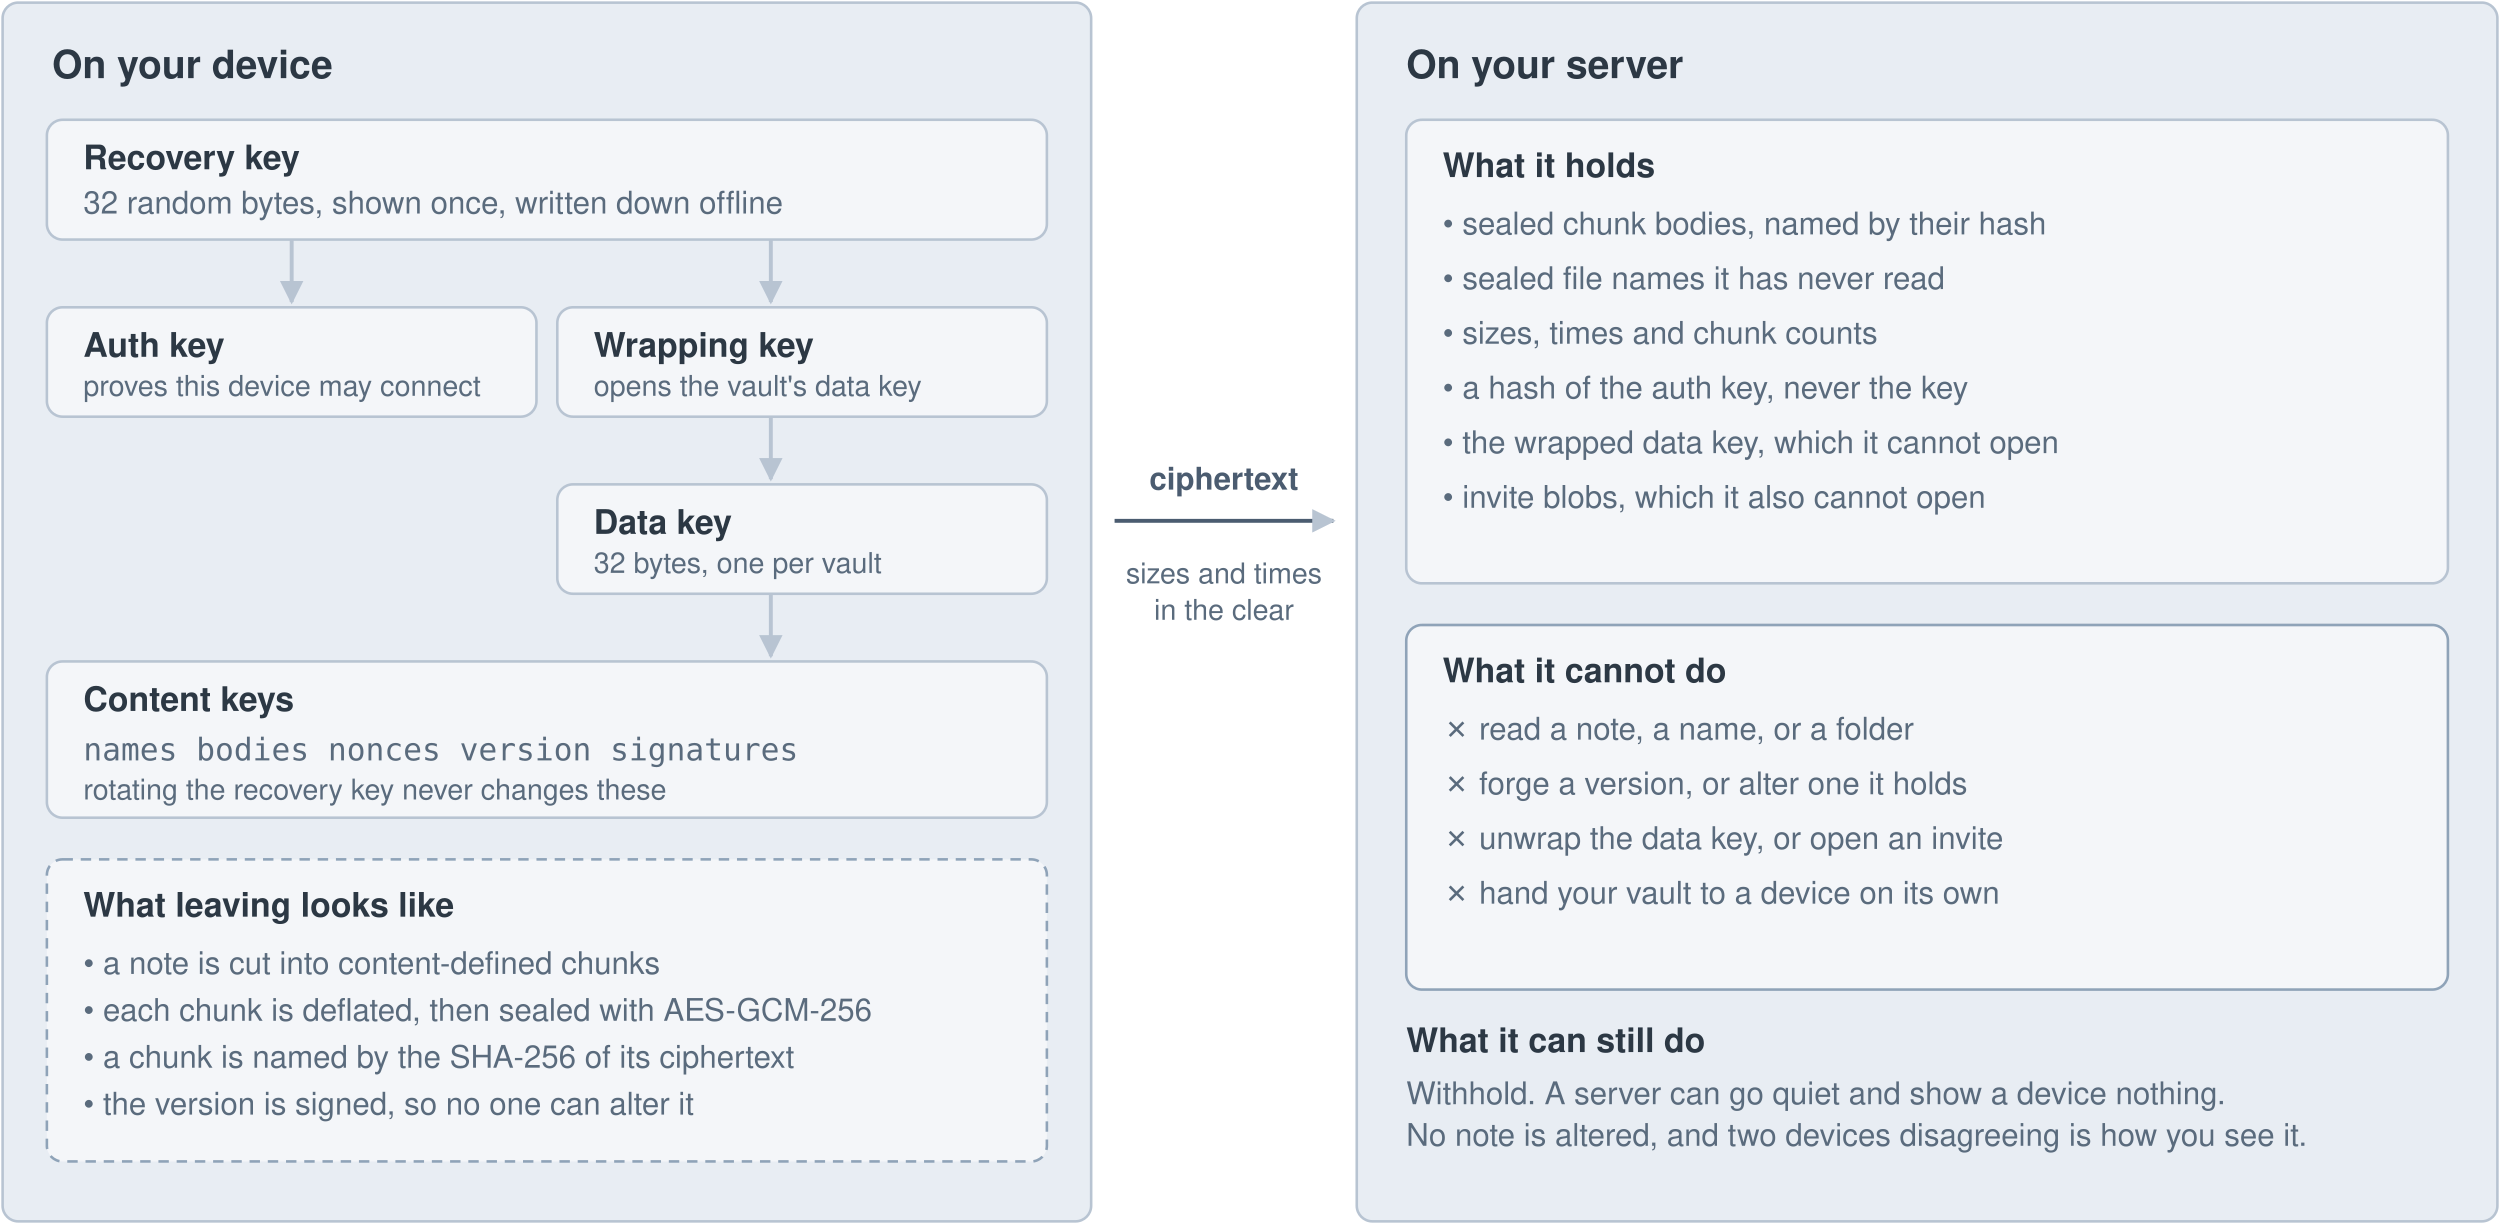
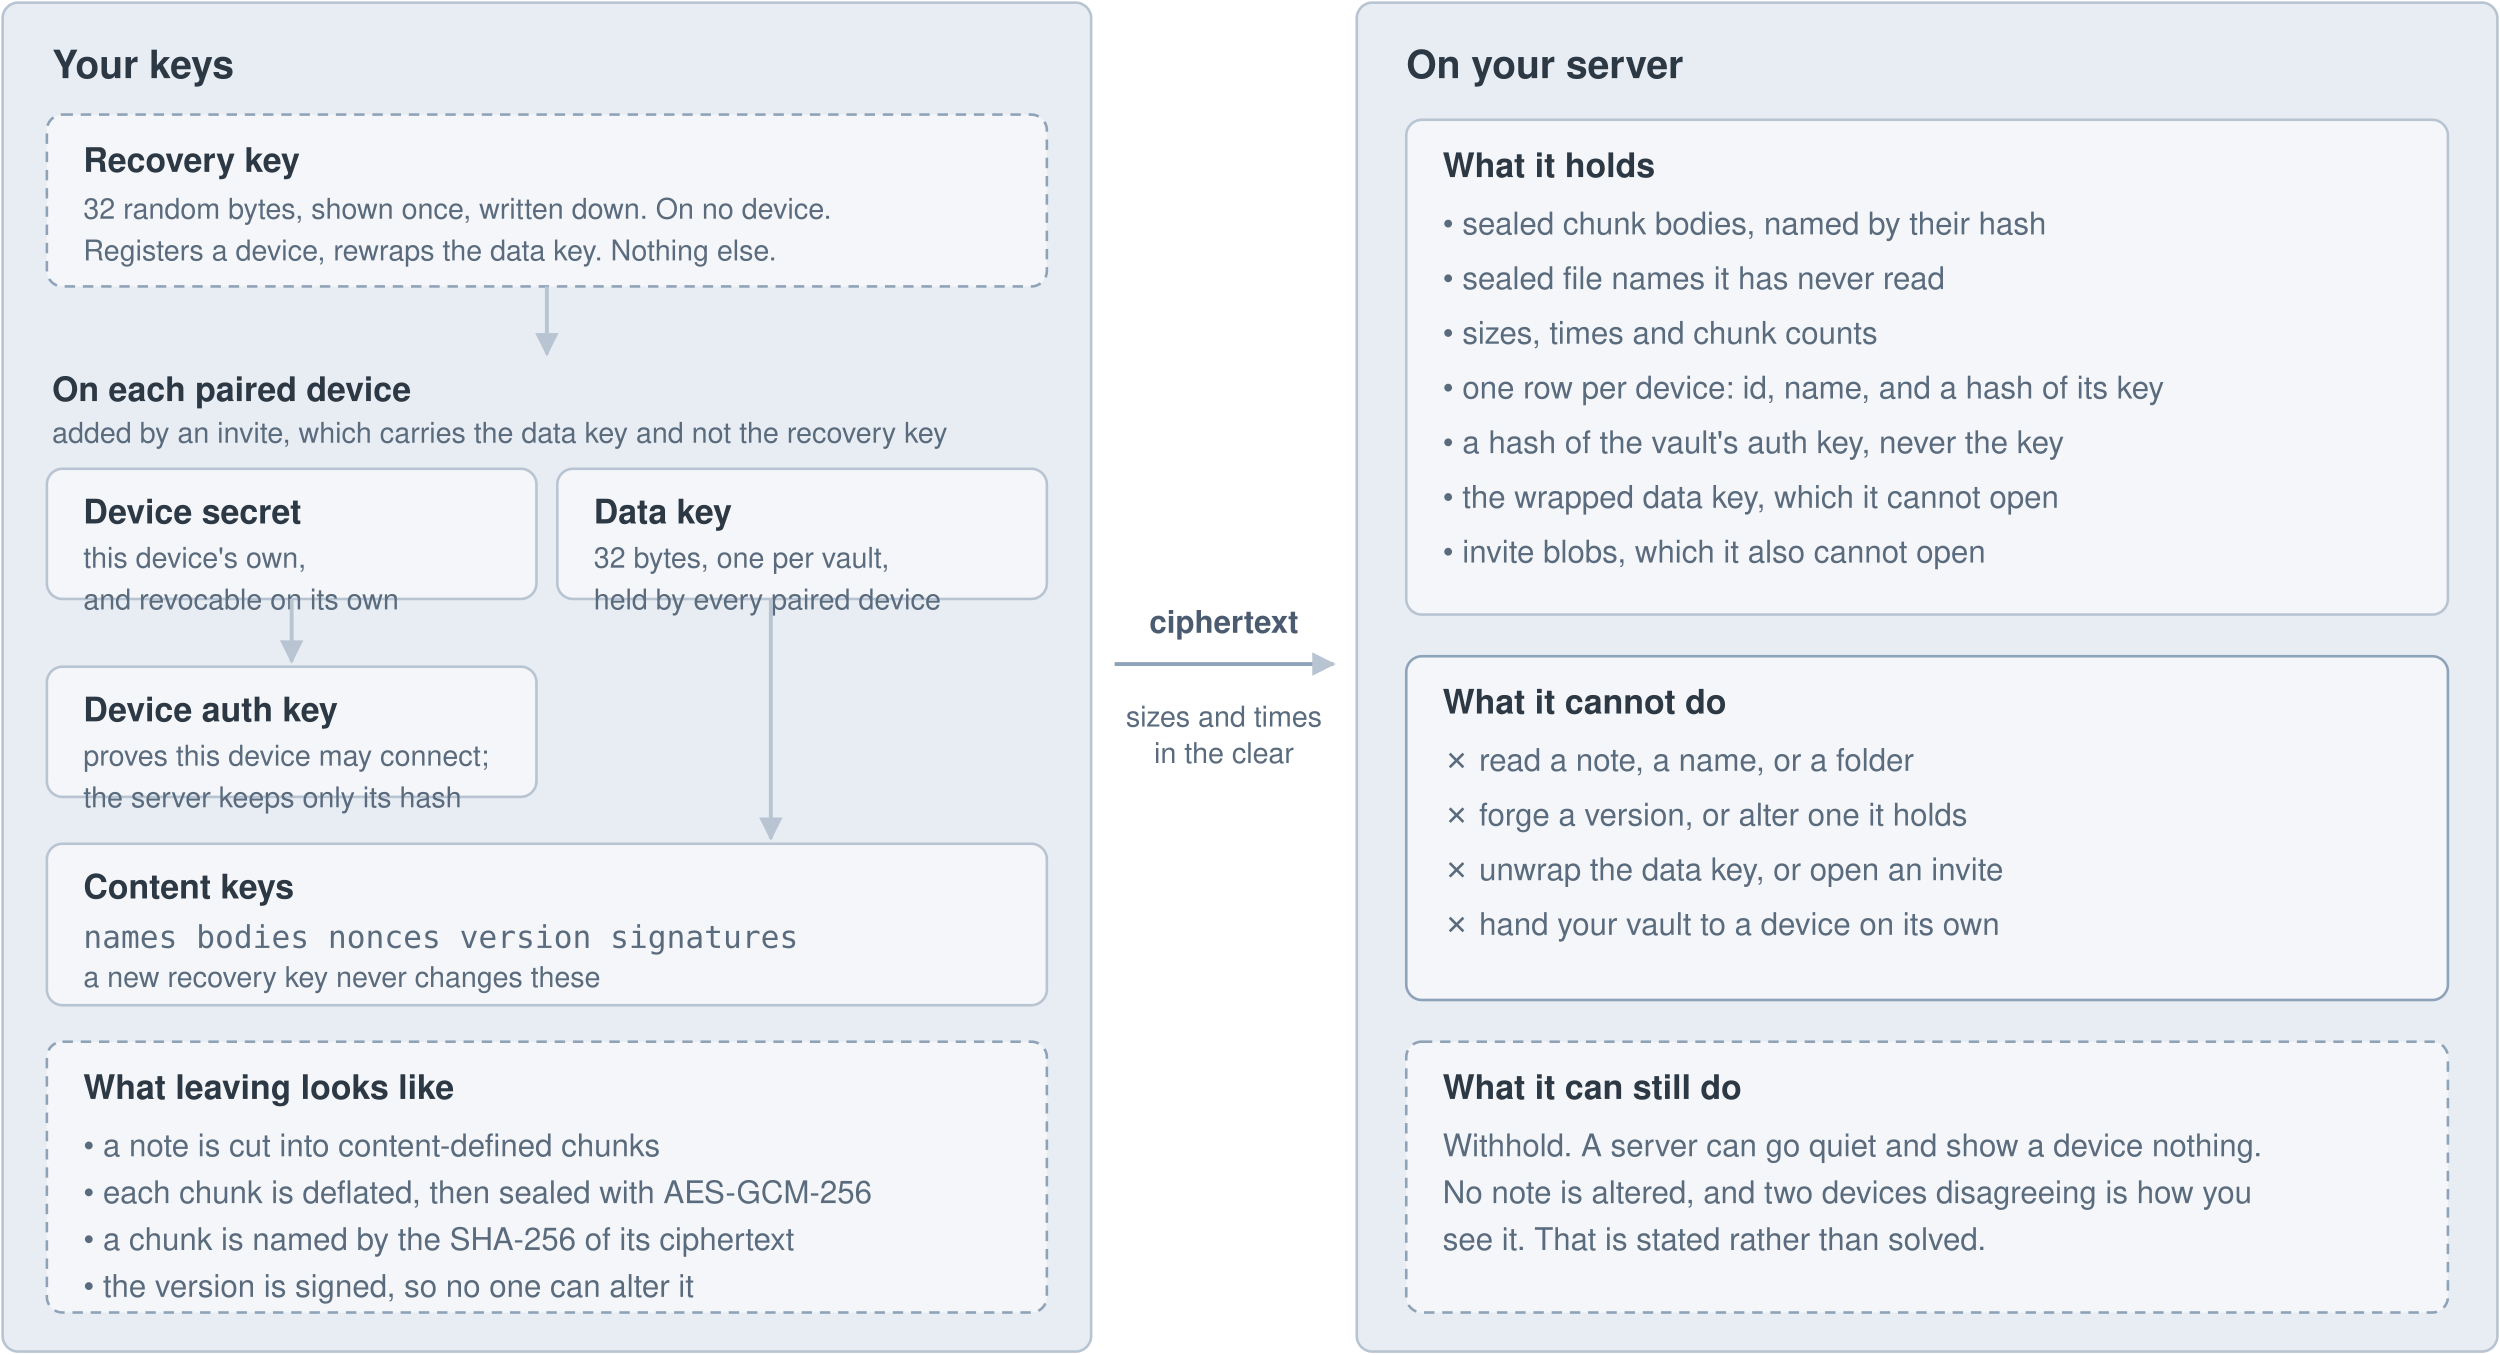
- <svg xmlns="http://www.w3.org/2000/svg" viewBox="0 0 960 470" width="960" height="470" role="img">
+ <svg xmlns="http://www.w3.org/2000/svg" viewBox="0 0 960 520" width="960" height="520" role="img">
  <defs>
    <marker id="a" viewBox="0 0 10 10" refX="9" refY="5" markerWidth="6" markerHeight="6" orient="auto-start-reverse">
      <path d="M0,0 L10,5 L0,10 z" fill="#B8C4D2" />
    </marker>
  </defs>
-   <rect x="1" y="1" width="418" height="468" rx="6" fill="#E8EDF3" stroke="#B8C4D2" stroke-width="1" />
-   <text x="20" y="30" font-family="ui-sans-serif,-apple-system,BlinkMacSystemFont,'Segoe UI',Helvetica,Arial,sans-serif" font-size="15" font-weight="600" fill="#2C3844" text-anchor="start">On your device</text>
-   <rect x="18" y="46" width="384" height="46" rx="6" fill="#F4F6F9" stroke="#B8C4D2" stroke-width="1" />
-   <text x="32" y="65" font-family="ui-sans-serif,-apple-system,BlinkMacSystemFont,'Segoe UI',Helvetica,Arial,sans-serif" font-size="13" font-weight="600" fill="#2C3844" text-anchor="start">Recovery key</text>
-   <text x="32" y="82" font-family="ui-sans-serif,-apple-system,BlinkMacSystemFont,'Segoe UI',Helvetica,Arial,sans-serif" font-size="12" font-weight="400" fill="#5A6B7D" text-anchor="start">32 random bytes, shown once, written down offline</text>
-   <path d="M112,92 L112,116" stroke="#B8C4D2" stroke-width="1.5" fill="none" marker-end="url(#a)" />
-   <path d="M296,92 L296,116" stroke="#B8C4D2" stroke-width="1.5" fill="none" marker-end="url(#a)" />
-   <rect x="18" y="118" width="188" height="42" rx="6" fill="#F4F6F9" stroke="#B8C4D2" stroke-width="1" />
-   <text x="32" y="137" font-family="ui-sans-serif,-apple-system,BlinkMacSystemFont,'Segoe UI',Helvetica,Arial,sans-serif" font-size="13" font-weight="600" fill="#2C3844" text-anchor="start">Auth key</text>
-   <text x="32" y="152" font-family="ui-sans-serif,-apple-system,BlinkMacSystemFont,'Segoe UI',Helvetica,Arial,sans-serif" font-size="11" font-weight="400" fill="#5A6B7D" text-anchor="start">proves this device may connect</text>
-   <rect x="214" y="118" width="188" height="42" rx="6" fill="#F4F6F9" stroke="#B8C4D2" stroke-width="1" />
-   <text x="228" y="137" font-family="ui-sans-serif,-apple-system,BlinkMacSystemFont,'Segoe UI',Helvetica,Arial,sans-serif" font-size="13" font-weight="600" fill="#2C3844" text-anchor="start">Wrapping key</text>
-   <text x="228" y="152" font-family="ui-sans-serif,-apple-system,BlinkMacSystemFont,'Segoe UI',Helvetica,Arial,sans-serif" font-size="11" font-weight="400" fill="#5A6B7D" text-anchor="start">opens the vault's data key</text>
-   <path d="M296,160 L296,184" stroke="#B8C4D2" stroke-width="1.5" fill="none" marker-end="url(#a)" />
-   <rect x="214" y="186" width="188" height="42" rx="6" fill="#F4F6F9" stroke="#B8C4D2" stroke-width="1" />
-   <text x="228" y="205" font-family="ui-sans-serif,-apple-system,BlinkMacSystemFont,'Segoe UI',Helvetica,Arial,sans-serif" font-size="13" font-weight="600" fill="#2C3844" text-anchor="start">Data key</text>
-   <text x="228" y="220" font-family="ui-sans-serif,-apple-system,BlinkMacSystemFont,'Segoe UI',Helvetica,Arial,sans-serif" font-size="11" font-weight="400" fill="#5A6B7D" text-anchor="start">32 bytes, one per vault</text>
-   <path d="M296,228 L296,252" stroke="#B8C4D2" stroke-width="1.5" fill="none" marker-end="url(#a)" />
-   <rect x="18" y="254" width="384" height="60" rx="6" fill="#F4F6F9" stroke="#B8C4D2" stroke-width="1" />
-   <text x="32" y="273" font-family="ui-sans-serif,-apple-system,BlinkMacSystemFont,'Segoe UI',Helvetica,Arial,sans-serif" font-size="13" font-weight="600" fill="#2C3844" text-anchor="start">Content keys</text>
-   <text x="32" y="292" font-family="ui-monospace,SFMono-Regular,Menlo,Consolas,monospace" font-size="12" font-weight="400" fill="#5A6B7D" text-anchor="start">names   bodies   nonces   version signatures</text>
-   <text x="32" y="307" font-family="ui-sans-serif,-apple-system,BlinkMacSystemFont,'Segoe UI',Helvetica,Arial,sans-serif" font-size="11" font-weight="400" fill="#5A6B7D" text-anchor="start">rotating the recovery key never changes these</text>
-   <rect x="18" y="330" width="384" height="116" rx="6" fill="#F4F6F9" stroke="#8FA3B8" stroke-width="1" stroke-dasharray="4 3" />
-   <text x="32" y="352" font-family="ui-sans-serif,-apple-system,BlinkMacSystemFont,'Segoe UI',Helvetica,Arial,sans-serif" font-size="13" font-weight="600" fill="#2C3844" text-anchor="start">What leaving looks like</text>
-   <text x="32" y="374" font-family="ui-sans-serif,-apple-system,BlinkMacSystemFont,'Segoe UI',Helvetica,Arial,sans-serif" font-size="12" font-weight="400" fill="#5A6B7D" text-anchor="start">•  a note is cut into content-defined chunks</text>
-   <text x="32" y="392" font-family="ui-sans-serif,-apple-system,BlinkMacSystemFont,'Segoe UI',Helvetica,Arial,sans-serif" font-size="12" font-weight="400" fill="#5A6B7D" text-anchor="start">•  each chunk is deflated, then sealed with AES-GCM-256</text>
-   <text x="32" y="410" font-family="ui-sans-serif,-apple-system,BlinkMacSystemFont,'Segoe UI',Helvetica,Arial,sans-serif" font-size="12" font-weight="400" fill="#5A6B7D" text-anchor="start">•  a chunk is named by the SHA-256 of its ciphertext</text>
-   <text x="32" y="428" font-family="ui-sans-serif,-apple-system,BlinkMacSystemFont,'Segoe UI',Helvetica,Arial,sans-serif" font-size="12" font-weight="400" fill="#5A6B7D" text-anchor="start">•  the version is signed, so no one can alter it</text>
-   <path d="M428,200 L512,200" stroke="#4B5C70" stroke-width="1.5" fill="none" marker-end="url(#a)" />
-   <text x="470" y="188" font-family="ui-sans-serif,-apple-system,BlinkMacSystemFont,'Segoe UI',Helvetica,Arial,sans-serif" font-size="12" font-weight="600" fill="#4B5C70" text-anchor="middle">ciphertext</text>
-   <text x="470" y="224" font-family="ui-sans-serif,-apple-system,BlinkMacSystemFont,'Segoe UI',Helvetica,Arial,sans-serif" font-size="11" font-weight="400" fill="#5A6B7D" text-anchor="middle">sizes and times</text>
-   <text x="470" y="238" font-family="ui-sans-serif,-apple-system,BlinkMacSystemFont,'Segoe UI',Helvetica,Arial,sans-serif" font-size="11" font-weight="400" fill="#5A6B7D" text-anchor="middle">in the clear</text>
-   <rect x="521" y="1" width="438" height="468" rx="6" fill="#E8EDF3" stroke="#B8C4D2" stroke-width="1" />
+   <rect x="1" y="1" width="418" height="518" rx="6" fill="#E8EDF3" stroke="#B8C4D2" stroke-width="1" />
+   <text x="20" y="30" font-family="ui-sans-serif,-apple-system,BlinkMacSystemFont,'Segoe UI',Helvetica,Arial,sans-serif" font-size="15" font-weight="600" fill="#2C3844" text-anchor="start">Your keys</text>
+   <rect x="18" y="44" width="384" height="66" rx="6" fill="#F4F6F9" stroke="#8FA3B8" stroke-width="1" stroke-dasharray="4 3" />
+   <text x="32" y="66" font-family="ui-sans-serif,-apple-system,BlinkMacSystemFont,'Segoe UI',Helvetica,Arial,sans-serif" font-size="13" font-weight="600" fill="#2C3844" text-anchor="start">Recovery key</text>
+   <text x="32" y="84" font-family="ui-sans-serif,-apple-system,BlinkMacSystemFont,'Segoe UI',Helvetica,Arial,sans-serif" font-size="11" font-weight="400" fill="#5A6B7D" text-anchor="start">32 random bytes, shown once, written down. On no device.</text>
+   <text x="32" y="100" font-family="ui-sans-serif,-apple-system,BlinkMacSystemFont,'Segoe UI',Helvetica,Arial,sans-serif" font-size="11" font-weight="400" fill="#5A6B7D" text-anchor="start">Registers a device, rewraps the data key. Nothing else.</text>
+   <path d="M210,110 L210,136" stroke="#B8C4D2" stroke-width="1.5" fill="none" marker-end="url(#a)" />
+   <text x="20" y="154" font-family="ui-sans-serif,-apple-system,BlinkMacSystemFont,'Segoe UI',Helvetica,Arial,sans-serif" font-size="13" font-weight="600" fill="#2C3844" text-anchor="start">On each paired device</text>
+   <text x="20" y="170" font-family="ui-sans-serif,-apple-system,BlinkMacSystemFont,'Segoe UI',Helvetica,Arial,sans-serif" font-size="11" font-weight="400" fill="#5A6B7D" text-anchor="start">added by an invite, which carries the data key and not the recovery key</text>
+   <rect x="18" y="180" width="188" height="50" rx="6" fill="#F4F6F9" stroke="#B8C4D2" stroke-width="1" />
+   <text x="32" y="201" font-family="ui-sans-serif,-apple-system,BlinkMacSystemFont,'Segoe UI',Helvetica,Arial,sans-serif" font-size="13" font-weight="600" fill="#2C3844" text-anchor="start">Device secret</text>
+   <text x="32" y="218" font-family="ui-sans-serif,-apple-system,BlinkMacSystemFont,'Segoe UI',Helvetica,Arial,sans-serif" font-size="11" font-weight="400" fill="#5A6B7D" text-anchor="start">this device's own,</text>
+   <text x="32" y="234" font-family="ui-sans-serif,-apple-system,BlinkMacSystemFont,'Segoe UI',Helvetica,Arial,sans-serif" font-size="11" font-weight="400" fill="#5A6B7D" text-anchor="start">and revocable on its own</text>
+   <rect x="214" y="180" width="188" height="50" rx="6" fill="#F4F6F9" stroke="#B8C4D2" stroke-width="1" />
+   <text x="228" y="201" font-family="ui-sans-serif,-apple-system,BlinkMacSystemFont,'Segoe UI',Helvetica,Arial,sans-serif" font-size="13" font-weight="600" fill="#2C3844" text-anchor="start">Data key</text>
+   <text x="228" y="218" font-family="ui-sans-serif,-apple-system,BlinkMacSystemFont,'Segoe UI',Helvetica,Arial,sans-serif" font-size="11" font-weight="400" fill="#5A6B7D" text-anchor="start">32 bytes, one per vault,</text>
+   <text x="228" y="234" font-family="ui-sans-serif,-apple-system,BlinkMacSystemFont,'Segoe UI',Helvetica,Arial,sans-serif" font-size="11" font-weight="400" fill="#5A6B7D" text-anchor="start">held by every paired device</text>
+   <path d="M112,230 L112,254" stroke="#B8C4D2" stroke-width="1.5" fill="none" marker-end="url(#a)" />
+   <path d="M296,230 L296,322" stroke="#B8C4D2" stroke-width="1.5" fill="none" marker-end="url(#a)" />
+   <rect x="18" y="256" width="188" height="50" rx="6" fill="#F4F6F9" stroke="#B8C4D2" stroke-width="1" />
+   <text x="32" y="277" font-family="ui-sans-serif,-apple-system,BlinkMacSystemFont,'Segoe UI',Helvetica,Arial,sans-serif" font-size="13" font-weight="600" fill="#2C3844" text-anchor="start">Device auth key</text>
+   <text x="32" y="294" font-family="ui-sans-serif,-apple-system,BlinkMacSystemFont,'Segoe UI',Helvetica,Arial,sans-serif" font-size="11" font-weight="400" fill="#5A6B7D" text-anchor="start">proves this device may connect;</text>
+   <text x="32" y="310" font-family="ui-sans-serif,-apple-system,BlinkMacSystemFont,'Segoe UI',Helvetica,Arial,sans-serif" font-size="11" font-weight="400" fill="#5A6B7D" text-anchor="start">the server keeps only its hash</text>
+   <rect x="18" y="324" width="384" height="62" rx="6" fill="#F4F6F9" stroke="#B8C4D2" stroke-width="1" />
+   <text x="32" y="345" font-family="ui-sans-serif,-apple-system,BlinkMacSystemFont,'Segoe UI',Helvetica,Arial,sans-serif" font-size="13" font-weight="600" fill="#2C3844" text-anchor="start">Content keys</text>
+   <text x="32" y="364" font-family="ui-monospace,SFMono-Regular,Menlo,Consolas,monospace" font-size="12" font-weight="400" fill="#5A6B7D" text-anchor="start">names   bodies   nonces   version signatures</text>
+   <text x="32" y="379" font-family="ui-sans-serif,-apple-system,BlinkMacSystemFont,'Segoe UI',Helvetica,Arial,sans-serif" font-size="11" font-weight="400" fill="#5A6B7D" text-anchor="start">a new recovery key never changes these</text>
+   <rect x="18" y="400" width="384" height="104" rx="6" fill="#F4F6F9" stroke="#8FA3B8" stroke-width="1" stroke-dasharray="4 3" />
+   <text x="32" y="422" font-family="ui-sans-serif,-apple-system,BlinkMacSystemFont,'Segoe UI',Helvetica,Arial,sans-serif" font-size="13" font-weight="600" fill="#2C3844" text-anchor="start">What leaving looks like</text>
+   <text x="32" y="444" font-family="ui-sans-serif,-apple-system,BlinkMacSystemFont,'Segoe UI',Helvetica,Arial,sans-serif" font-size="12" font-weight="400" fill="#5A6B7D" text-anchor="start">•  a note is cut into content-defined chunks</text>
+   <text x="32" y="462" font-family="ui-sans-serif,-apple-system,BlinkMacSystemFont,'Segoe UI',Helvetica,Arial,sans-serif" font-size="12" font-weight="400" fill="#5A6B7D" text-anchor="start">•  each chunk is deflated, then sealed with AES-GCM-256</text>
+   <text x="32" y="480" font-family="ui-sans-serif,-apple-system,BlinkMacSystemFont,'Segoe UI',Helvetica,Arial,sans-serif" font-size="12" font-weight="400" fill="#5A6B7D" text-anchor="start">•  a chunk is named by the SHA-256 of its ciphertext</text>
+   <text x="32" y="498" font-family="ui-sans-serif,-apple-system,BlinkMacSystemFont,'Segoe UI',Helvetica,Arial,sans-serif" font-size="12" font-weight="400" fill="#5A6B7D" text-anchor="start">•  the version is signed, so no one can alter it</text>
+   <path d="M428,255 L512,255" stroke="#8FA3B8" stroke-width="1.5" fill="none" marker-end="url(#a)" />
+   <text x="470" y="243" font-family="ui-sans-serif,-apple-system,BlinkMacSystemFont,'Segoe UI',Helvetica,Arial,sans-serif" font-size="12" font-weight="600" fill="#4B5C70" text-anchor="middle">ciphertext</text>
+   <text x="470" y="279" font-family="ui-sans-serif,-apple-system,BlinkMacSystemFont,'Segoe UI',Helvetica,Arial,sans-serif" font-size="11" font-weight="400" fill="#5A6B7D" text-anchor="middle">sizes and times</text>
+   <text x="470" y="293" font-family="ui-sans-serif,-apple-system,BlinkMacSystemFont,'Segoe UI',Helvetica,Arial,sans-serif" font-size="11" font-weight="400" fill="#5A6B7D" text-anchor="middle">in the clear</text>
+   <rect x="521" y="1" width="438" height="518" rx="6" fill="#E8EDF3" stroke="#B8C4D2" stroke-width="1" />
  <text x="540" y="30" font-family="ui-sans-serif,-apple-system,BlinkMacSystemFont,'Segoe UI',Helvetica,Arial,sans-serif" font-size="15" font-weight="600" fill="#2C3844" text-anchor="start">On your server</text>
-   <rect x="540" y="46" width="400" height="178" rx="6" fill="#F4F6F9" stroke="#B8C4D2" stroke-width="1" />
+   <rect x="540" y="46" width="400" height="190" rx="6" fill="#F4F6F9" stroke="#B8C4D2" stroke-width="1" />
  <text x="554" y="68" font-family="ui-sans-serif,-apple-system,BlinkMacSystemFont,'Segoe UI',Helvetica,Arial,sans-serif" font-size="13" font-weight="600" fill="#2C3844" text-anchor="start">What it holds</text>
  <text x="554" y="90" font-family="ui-sans-serif,-apple-system,BlinkMacSystemFont,'Segoe UI',Helvetica,Arial,sans-serif" font-size="12" font-weight="400" fill="#5A6B7D" text-anchor="start">•  sealed chunk bodies, named by their hash</text>
  <text x="554" y="111" font-family="ui-sans-serif,-apple-system,BlinkMacSystemFont,'Segoe UI',Helvetica,Arial,sans-serif" font-size="12" font-weight="400" fill="#5A6B7D" text-anchor="start">•  sealed file names it has never read</text>
  <text x="554" y="132" font-family="ui-sans-serif,-apple-system,BlinkMacSystemFont,'Segoe UI',Helvetica,Arial,sans-serif" font-size="12" font-weight="400" fill="#5A6B7D" text-anchor="start">•  sizes, times and chunk counts</text>
-   <text x="554" y="153" font-family="ui-sans-serif,-apple-system,BlinkMacSystemFont,'Segoe UI',Helvetica,Arial,sans-serif" font-size="12" font-weight="400" fill="#5A6B7D" text-anchor="start">•  a hash of the auth key, never the key</text>
-   <text x="554" y="174" font-family="ui-sans-serif,-apple-system,BlinkMacSystemFont,'Segoe UI',Helvetica,Arial,sans-serif" font-size="12" font-weight="400" fill="#5A6B7D" text-anchor="start">•  the wrapped data key, which it cannot open</text>
-   <text x="554" y="195" font-family="ui-sans-serif,-apple-system,BlinkMacSystemFont,'Segoe UI',Helvetica,Arial,sans-serif" font-size="12" font-weight="400" fill="#5A6B7D" text-anchor="start">•  invite blobs, which it also cannot open</text>
-   <rect x="540" y="240" width="400" height="140" rx="6" fill="#F4F6F9" stroke="#8FA3B8" stroke-width="1" />
-   <text x="554" y="262" font-family="ui-sans-serif,-apple-system,BlinkMacSystemFont,'Segoe UI',Helvetica,Arial,sans-serif" font-size="13" font-weight="600" fill="#2C3844" text-anchor="start">What it cannot do</text>
-   <text x="554" y="284" font-family="ui-sans-serif,-apple-system,BlinkMacSystemFont,'Segoe UI',Helvetica,Arial,sans-serif" font-size="12" font-weight="400" fill="#5A6B7D" text-anchor="start">✗  read a note, a name, or a folder</text>
-   <text x="554" y="305" font-family="ui-sans-serif,-apple-system,BlinkMacSystemFont,'Segoe UI',Helvetica,Arial,sans-serif" font-size="12" font-weight="400" fill="#5A6B7D" text-anchor="start">✗  forge a version, or alter one it holds</text>
-   <text x="554" y="326" font-family="ui-sans-serif,-apple-system,BlinkMacSystemFont,'Segoe UI',Helvetica,Arial,sans-serif" font-size="12" font-weight="400" fill="#5A6B7D" text-anchor="start">✗  unwrap the data key, or open an invite</text>
-   <text x="554" y="347" font-family="ui-sans-serif,-apple-system,BlinkMacSystemFont,'Segoe UI',Helvetica,Arial,sans-serif" font-size="12" font-weight="400" fill="#5A6B7D" text-anchor="start">✗  hand your vault to a device on its own</text>
-   <text x="540" y="404" font-family="ui-sans-serif,-apple-system,BlinkMacSystemFont,'Segoe UI',Helvetica,Arial,sans-serif" font-size="13" font-weight="600" fill="#2C3844" text-anchor="start">What it can still do</text>
-   <text x="540" y="424" font-family="ui-sans-serif,-apple-system,BlinkMacSystemFont,'Segoe UI',Helvetica,Arial,sans-serif" font-size="12" font-weight="400" fill="#5A6B7D" text-anchor="start">Withhold. A server can go quiet and show a device nothing.</text>
-   <text x="540" y="440" font-family="ui-sans-serif,-apple-system,BlinkMacSystemFont,'Segoe UI',Helvetica,Arial,sans-serif" font-size="12" font-weight="400" fill="#5A6B7D" text-anchor="start">No note is altered, and two devices disagreeing is how you see it.</text>
+   <text x="554" y="153" font-family="ui-sans-serif,-apple-system,BlinkMacSystemFont,'Segoe UI',Helvetica,Arial,sans-serif" font-size="12" font-weight="400" fill="#5A6B7D" text-anchor="start">•  one row per device: id, name, and a hash of its key</text>
+   <text x="554" y="174" font-family="ui-sans-serif,-apple-system,BlinkMacSystemFont,'Segoe UI',Helvetica,Arial,sans-serif" font-size="12" font-weight="400" fill="#5A6B7D" text-anchor="start">•  a hash of the vault's auth key, never the key</text>
+   <text x="554" y="195" font-family="ui-sans-serif,-apple-system,BlinkMacSystemFont,'Segoe UI',Helvetica,Arial,sans-serif" font-size="12" font-weight="400" fill="#5A6B7D" text-anchor="start">•  the wrapped data key, which it cannot open</text>
+   <text x="554" y="216" font-family="ui-sans-serif,-apple-system,BlinkMacSystemFont,'Segoe UI',Helvetica,Arial,sans-serif" font-size="12" font-weight="400" fill="#5A6B7D" text-anchor="start">•  invite blobs, which it also cannot open</text>
+   <rect x="540" y="252" width="400" height="132" rx="6" fill="#F4F6F9" stroke="#8FA3B8" stroke-width="1" />
+   <text x="554" y="274" font-family="ui-sans-serif,-apple-system,BlinkMacSystemFont,'Segoe UI',Helvetica,Arial,sans-serif" font-size="13" font-weight="600" fill="#2C3844" text-anchor="start">What it cannot do</text>
+   <text x="554" y="296" font-family="ui-sans-serif,-apple-system,BlinkMacSystemFont,'Segoe UI',Helvetica,Arial,sans-serif" font-size="12" font-weight="400" fill="#5A6B7D" text-anchor="start">✗  read a note, a name, or a folder</text>
+   <text x="554" y="317" font-family="ui-sans-serif,-apple-system,BlinkMacSystemFont,'Segoe UI',Helvetica,Arial,sans-serif" font-size="12" font-weight="400" fill="#5A6B7D" text-anchor="start">✗  forge a version, or alter one it holds</text>
+   <text x="554" y="338" font-family="ui-sans-serif,-apple-system,BlinkMacSystemFont,'Segoe UI',Helvetica,Arial,sans-serif" font-size="12" font-weight="400" fill="#5A6B7D" text-anchor="start">✗  unwrap the data key, or open an invite</text>
+   <text x="554" y="359" font-family="ui-sans-serif,-apple-system,BlinkMacSystemFont,'Segoe UI',Helvetica,Arial,sans-serif" font-size="12" font-weight="400" fill="#5A6B7D" text-anchor="start">✗  hand your vault to a device on its own</text>
+   <rect x="540" y="400" width="400" height="104" rx="6" fill="#F4F6F9" stroke="#8FA3B8" stroke-width="1" stroke-dasharray="4 3" />
+   <text x="554" y="422" font-family="ui-sans-serif,-apple-system,BlinkMacSystemFont,'Segoe UI',Helvetica,Arial,sans-serif" font-size="13" font-weight="600" fill="#2C3844" text-anchor="start">What it can still do</text>
+   <text x="554" y="444" font-family="ui-sans-serif,-apple-system,BlinkMacSystemFont,'Segoe UI',Helvetica,Arial,sans-serif" font-size="12" font-weight="400" fill="#5A6B7D" text-anchor="start">Withhold. A server can go quiet and show a device nothing.</text>
+   <text x="554" y="462" font-family="ui-sans-serif,-apple-system,BlinkMacSystemFont,'Segoe UI',Helvetica,Arial,sans-serif" font-size="12" font-weight="400" fill="#5A6B7D" text-anchor="start">No note is altered, and two devices disagreeing is how you</text>
+   <text x="554" y="480" font-family="ui-sans-serif,-apple-system,BlinkMacSystemFont,'Segoe UI',Helvetica,Arial,sans-serif" font-size="12" font-weight="400" fill="#5A6B7D" text-anchor="start">see it. That is stated rather than solved.</text>
</svg>
